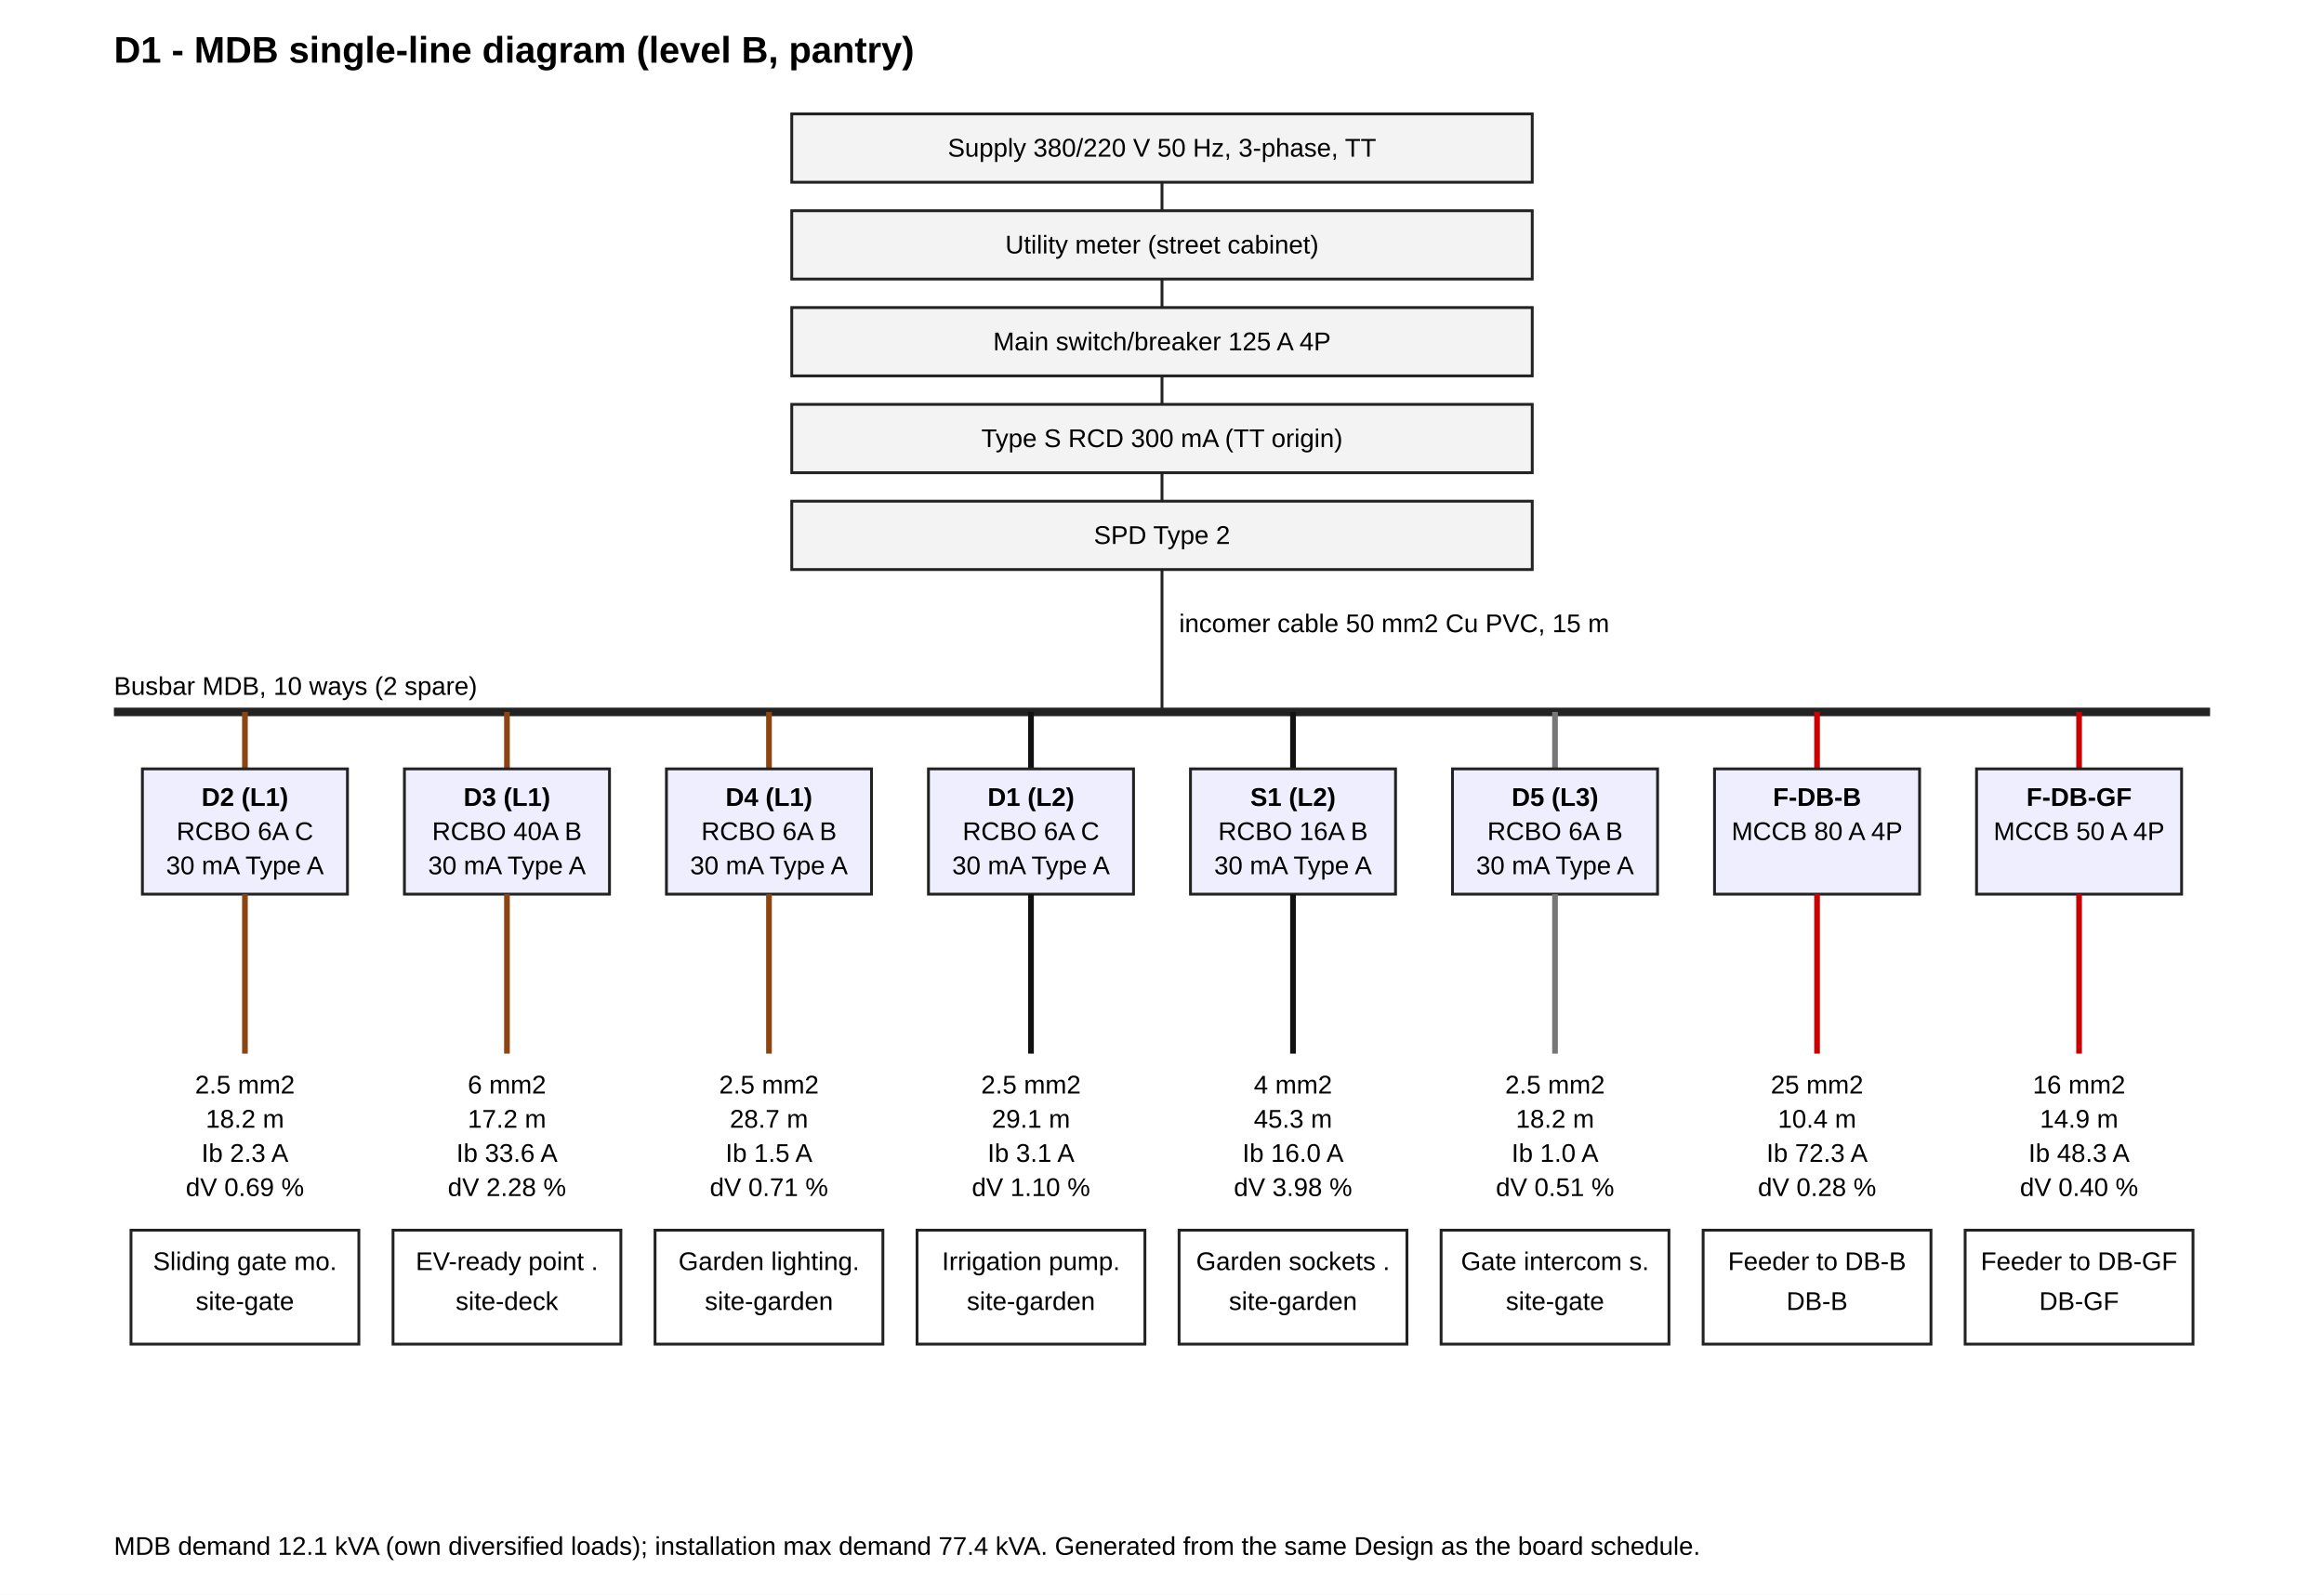
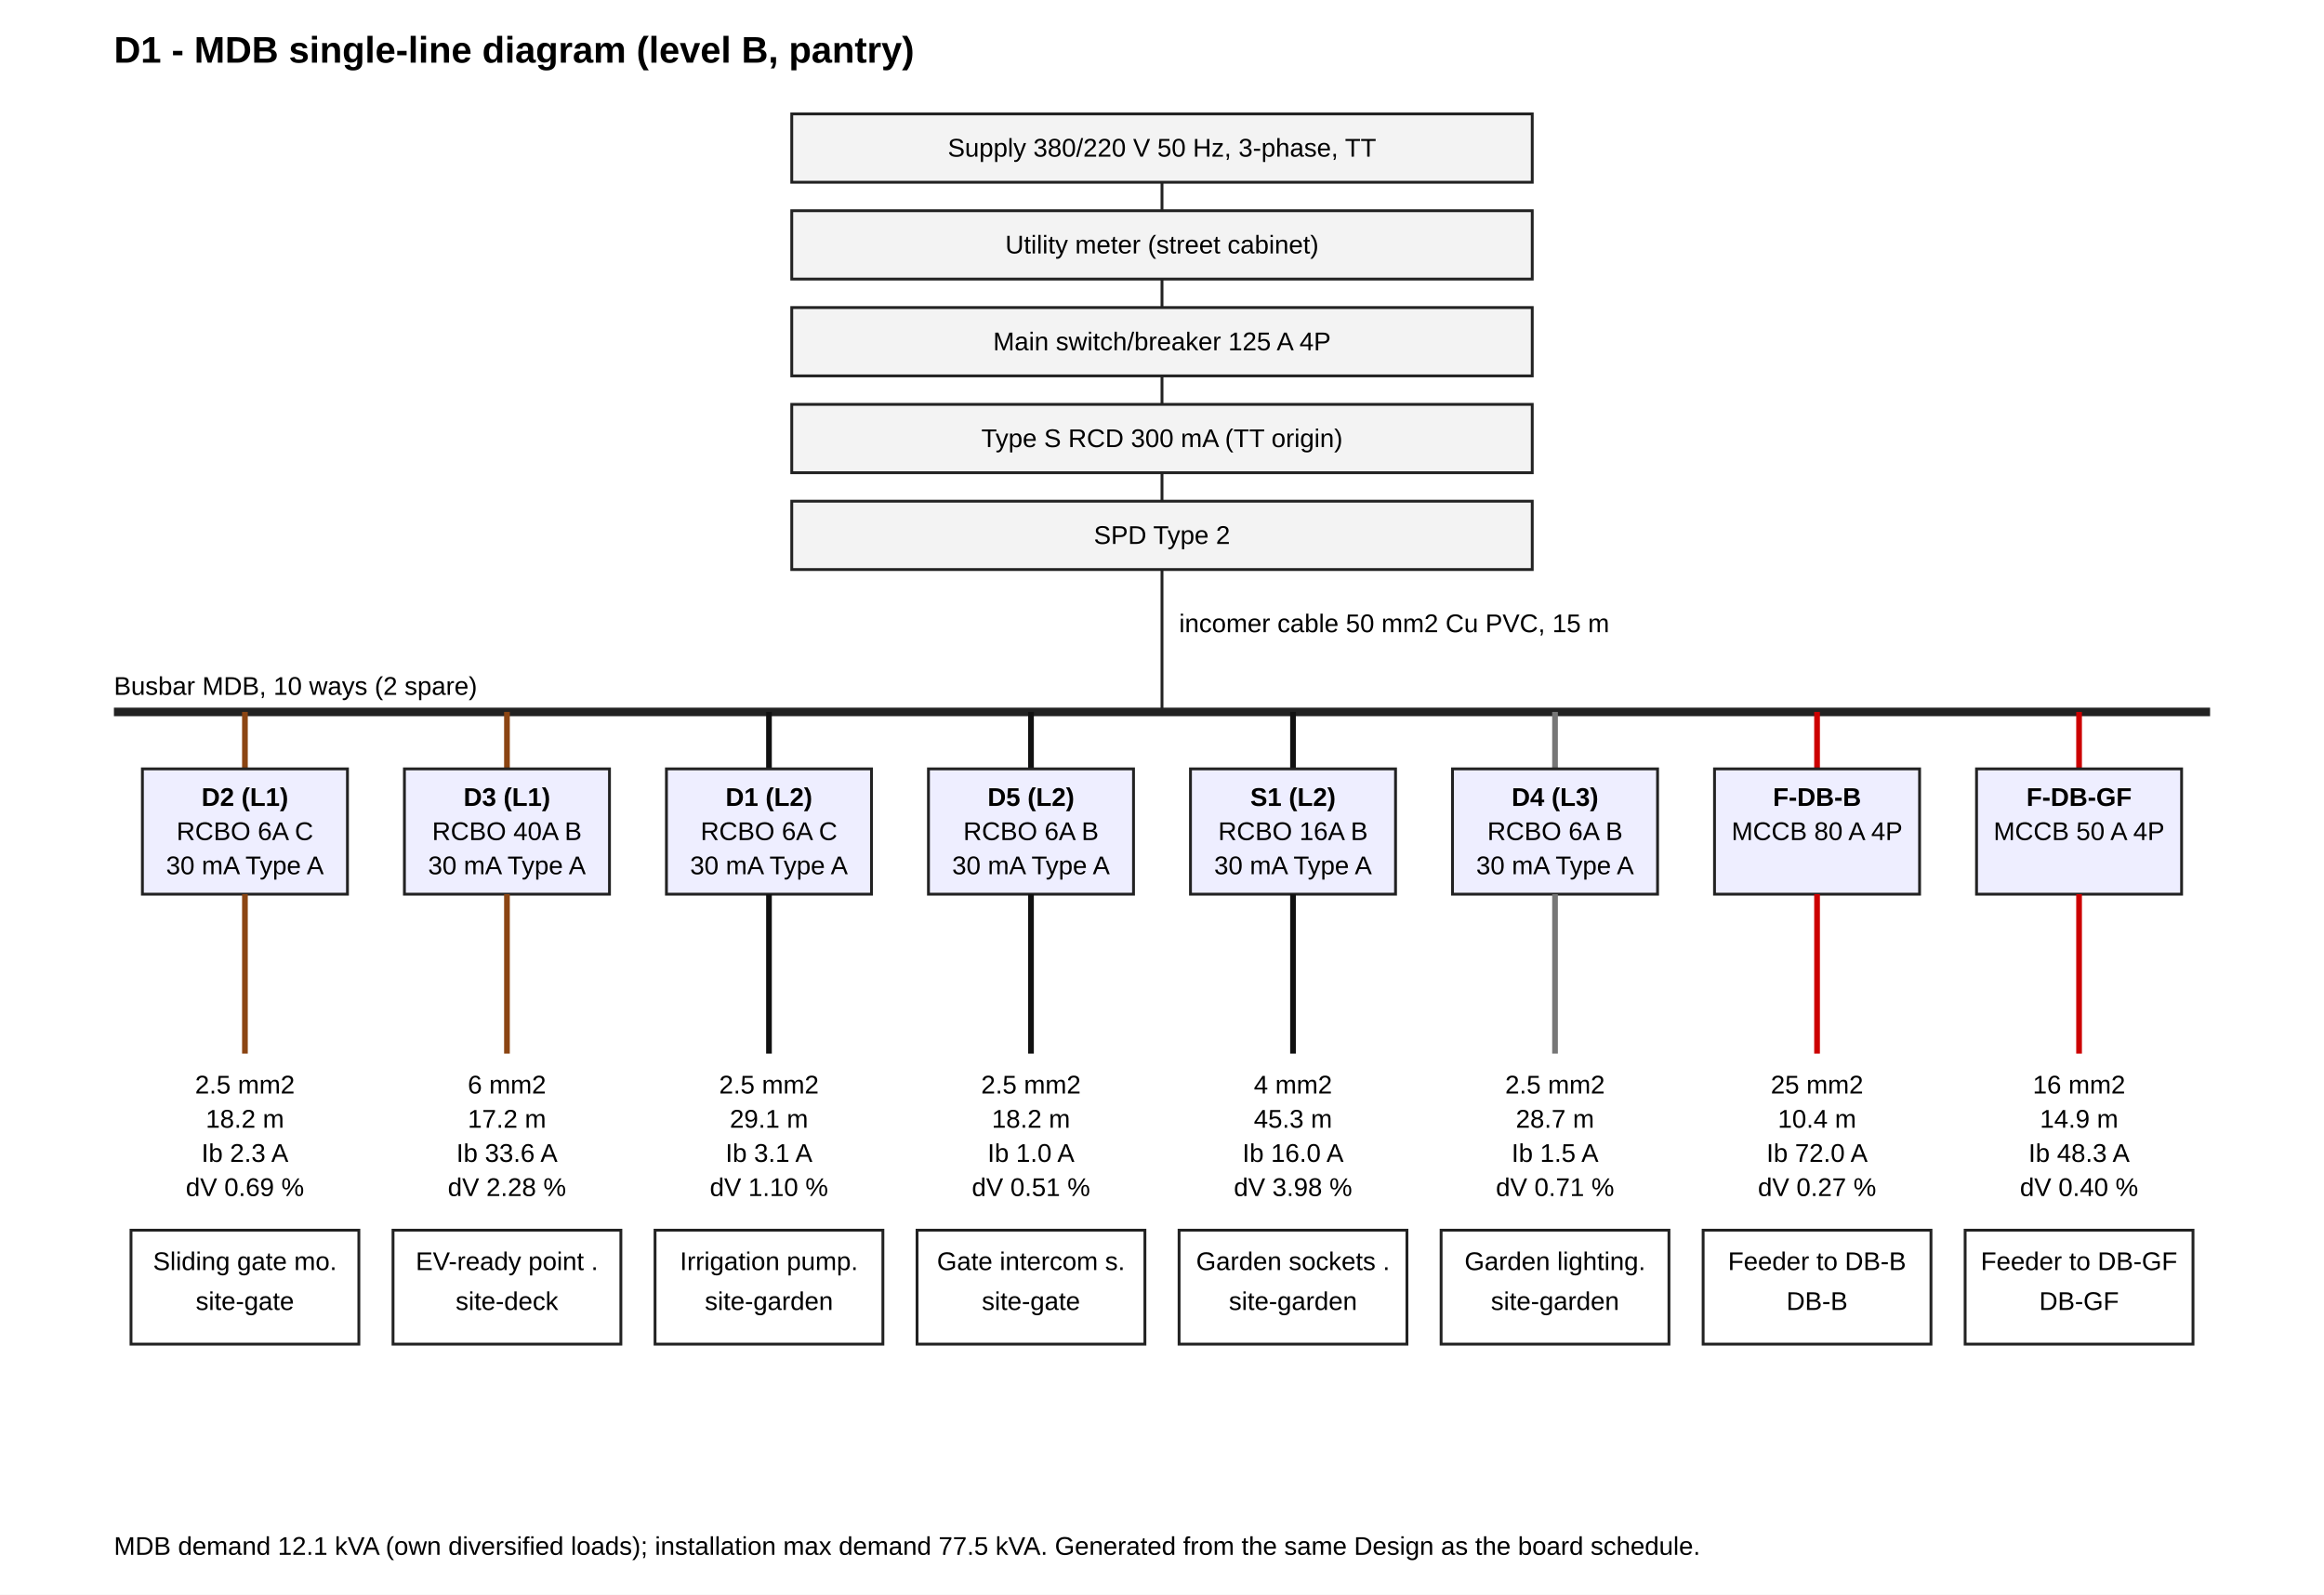
<svg xmlns="http://www.w3.org/2000/svg" width="816" height="560" viewBox="0 0 816 560" font-family="Arial,sans-serif" font-size="9">
  <rect width="816" height="560" fill="#fff" />
  <text x="40" y="22" font-size="13" font-weight="bold">D1 - MDB single-line diagram (level B, pantry)</text>
  <rect x="278" y="40" width="260" height="24" fill="#f3f3f3" stroke="#222" />
  <text x="408" y="55" text-anchor="middle">Supply 380/220 V 50 Hz, 3-phase, TT</text>
  <line x1="408" y1="64" x2="408" y2="74" stroke="#222" />
  <rect x="278" y="74" width="260" height="24" fill="#f3f3f3" stroke="#222" />
  <text x="408" y="89" text-anchor="middle">Utility meter (street cabinet)</text>
  <line x1="408" y1="98" x2="408" y2="108" stroke="#222" />
  <rect x="278" y="108" width="260" height="24" fill="#f3f3f3" stroke="#222" />
  <text x="408" y="123" text-anchor="middle">Main switch/breaker 125 A 4P</text>
  <line x1="408" y1="132" x2="408" y2="142" stroke="#222" />
  <rect x="278" y="142" width="260" height="24" fill="#f3f3f3" stroke="#222" />
  <text x="408" y="157" text-anchor="middle">Type S RCD 300 mA (TT origin)</text>
  <line x1="408" y1="166" x2="408" y2="176" stroke="#222" />
  <rect x="278" y="176" width="260" height="24" fill="#f3f3f3" stroke="#222" />
  <text x="408" y="191" text-anchor="middle">SPD Type 2</text>
  <line x1="408" y1="200" x2="408" y2="250" stroke="#222" />
  <text x="414" y="222">incomer cable 50 mm2 Cu PVC, 15 m</text>
  <line x1="40" y1="250" x2="776" y2="250" stroke="#222" stroke-width="3" />
  <text x="40" y="244">Busbar MDB, 10 ways (2 spare)</text>
  <g id="MDB/D2">
    <line x1="86" y1="250" x2="86" y2="270" stroke="#8b4513" stroke-width="2" />
    <rect x="50" y="270" width="72" height="44" fill="#eef" stroke="#222" />
    <text x="86" y="283" text-anchor="middle" font-weight="bold">D2 (L1)</text>
    <text x="86" y="295" text-anchor="middle">RCBO 6A C</text>
    <text x="86" y="307" text-anchor="middle">30 mA Type A</text>
    <line x1="86" y1="314" x2="86" y2="370" stroke="#8b4513" stroke-width="2" />
    <text x="86" y="384" text-anchor="middle">2.5 mm2</text>
    <text x="86" y="396" text-anchor="middle">18.2 m</text>
    <text x="86" y="408" text-anchor="middle">Ib 2.3 A</text>
    <text x="86" y="420" text-anchor="middle">dV 0.69 %</text>
    <rect x="46" y="432" width="80" height="40" fill="#fff" stroke="#222" />
    <text x="86" y="446" text-anchor="middle">Sliding gate mo.</text>
    <text x="86" y="460" text-anchor="middle">site-gate</text>
  </g>
  <g id="MDB/D3">
    <line x1="178" y1="250" x2="178" y2="270" stroke="#8b4513" stroke-width="2" />
    <rect x="142" y="270" width="72" height="44" fill="#eef" stroke="#222" />
    <text x="178" y="283" text-anchor="middle" font-weight="bold">D3 (L1)</text>
    <text x="178" y="295" text-anchor="middle">RCBO 40A B</text>
    <text x="178" y="307" text-anchor="middle">30 mA Type A</text>
    <line x1="178" y1="314" x2="178" y2="370" stroke="#8b4513" stroke-width="2" />
    <text x="178" y="384" text-anchor="middle">6 mm2</text>
    <text x="178" y="396" text-anchor="middle">17.2 m</text>
    <text x="178" y="408" text-anchor="middle">Ib 33.6 A</text>
    <text x="178" y="420" text-anchor="middle">dV 2.28 %</text>
    <rect x="138" y="432" width="80" height="40" fill="#fff" stroke="#222" />
    <text x="178" y="446" text-anchor="middle">EV-ready point .</text>
    <text x="178" y="460" text-anchor="middle">site-deck</text>
  </g>
-   <g id="MDB/D4">
-     <line x1="270" y1="250" x2="270" y2="270" stroke="#8b4513" stroke-width="2" />
+   <g id="MDB/D1">
+     <line x1="270" y1="250" x2="270" y2="270" stroke="#111" stroke-width="2" />
    <rect x="234" y="270" width="72" height="44" fill="#eef" stroke="#222" />
-     <text x="270" y="283" text-anchor="middle" font-weight="bold">D4 (L1)</text>
-     <text x="270" y="295" text-anchor="middle">RCBO 6A B</text>
+     <text x="270" y="283" text-anchor="middle" font-weight="bold">D1 (L2)</text>
+     <text x="270" y="295" text-anchor="middle">RCBO 6A C</text>
    <text x="270" y="307" text-anchor="middle">30 mA Type A</text>
-     <line x1="270" y1="314" x2="270" y2="370" stroke="#8b4513" stroke-width="2" />
+     <line x1="270" y1="314" x2="270" y2="370" stroke="#111" stroke-width="2" />
    <text x="270" y="384" text-anchor="middle">2.5 mm2</text>
-     <text x="270" y="396" text-anchor="middle">28.7 m</text>
-     <text x="270" y="408" text-anchor="middle">Ib 1.5 A</text>
-     <text x="270" y="420" text-anchor="middle">dV 0.71 %</text>
+     <text x="270" y="396" text-anchor="middle">29.1 m</text>
+     <text x="270" y="408" text-anchor="middle">Ib 3.1 A</text>
+     <text x="270" y="420" text-anchor="middle">dV 1.10 %</text>
    <rect x="230" y="432" width="80" height="40" fill="#fff" stroke="#222" />
-     <text x="270" y="446" text-anchor="middle">Garden lighting.</text>
+     <text x="270" y="446" text-anchor="middle">Irrigation pump.</text>
    <text x="270" y="460" text-anchor="middle">site-garden</text>
  </g>
-   <g id="MDB/D1">
+   <g id="MDB/D5">
    <line x1="362" y1="250" x2="362" y2="270" stroke="#111" stroke-width="2" />
    <rect x="326" y="270" width="72" height="44" fill="#eef" stroke="#222" />
-     <text x="362" y="283" text-anchor="middle" font-weight="bold">D1 (L2)</text>
-     <text x="362" y="295" text-anchor="middle">RCBO 6A C</text>
+     <text x="362" y="283" text-anchor="middle" font-weight="bold">D5 (L2)</text>
+     <text x="362" y="295" text-anchor="middle">RCBO 6A B</text>
    <text x="362" y="307" text-anchor="middle">30 mA Type A</text>
    <line x1="362" y1="314" x2="362" y2="370" stroke="#111" stroke-width="2" />
    <text x="362" y="384" text-anchor="middle">2.5 mm2</text>
-     <text x="362" y="396" text-anchor="middle">29.1 m</text>
-     <text x="362" y="408" text-anchor="middle">Ib 3.1 A</text>
-     <text x="362" y="420" text-anchor="middle">dV 1.10 %</text>
+     <text x="362" y="396" text-anchor="middle">18.2 m</text>
+     <text x="362" y="408" text-anchor="middle">Ib 1.0 A</text>
+     <text x="362" y="420" text-anchor="middle">dV 0.51 %</text>
    <rect x="322" y="432" width="80" height="40" fill="#fff" stroke="#222" />
-     <text x="362" y="446" text-anchor="middle">Irrigation pump.</text>
-     <text x="362" y="460" text-anchor="middle">site-garden</text>
+     <text x="362" y="446" text-anchor="middle">Gate intercom s.</text>
+     <text x="362" y="460" text-anchor="middle">site-gate</text>
  </g>
  <g id="MDB/S1">
    <line x1="454" y1="250" x2="454" y2="270" stroke="#111" stroke-width="2" />
    <rect x="418" y="270" width="72" height="44" fill="#eef" stroke="#222" />
    <text x="454" y="283" text-anchor="middle" font-weight="bold">S1 (L2)</text>
    <text x="454" y="295" text-anchor="middle">RCBO 16A B</text>
    <text x="454" y="307" text-anchor="middle">30 mA Type A</text>
    <line x1="454" y1="314" x2="454" y2="370" stroke="#111" stroke-width="2" />
    <text x="454" y="384" text-anchor="middle">4 mm2</text>
    <text x="454" y="396" text-anchor="middle">45.3 m</text>
    <text x="454" y="408" text-anchor="middle">Ib 16.0 A</text>
    <text x="454" y="420" text-anchor="middle">dV 3.98 %</text>
    <rect x="414" y="432" width="80" height="40" fill="#fff" stroke="#222" />
    <text x="454" y="446" text-anchor="middle">Garden sockets .</text>
    <text x="454" y="460" text-anchor="middle">site-garden</text>
  </g>
-   <g id="MDB/D5">
+   <g id="MDB/D4">
    <line x1="546" y1="250" x2="546" y2="270" stroke="#777" stroke-width="2" />
    <rect x="510" y="270" width="72" height="44" fill="#eef" stroke="#222" />
-     <text x="546" y="283" text-anchor="middle" font-weight="bold">D5 (L3)</text>
+     <text x="546" y="283" text-anchor="middle" font-weight="bold">D4 (L3)</text>
    <text x="546" y="295" text-anchor="middle">RCBO 6A B</text>
    <text x="546" y="307" text-anchor="middle">30 mA Type A</text>
    <line x1="546" y1="314" x2="546" y2="370" stroke="#777" stroke-width="2" />
    <text x="546" y="384" text-anchor="middle">2.5 mm2</text>
-     <text x="546" y="396" text-anchor="middle">18.2 m</text>
-     <text x="546" y="408" text-anchor="middle">Ib 1.0 A</text>
-     <text x="546" y="420" text-anchor="middle">dV 0.51 %</text>
+     <text x="546" y="396" text-anchor="middle">28.7 m</text>
+     <text x="546" y="408" text-anchor="middle">Ib 1.5 A</text>
+     <text x="546" y="420" text-anchor="middle">dV 0.71 %</text>
    <rect x="506" y="432" width="80" height="40" fill="#fff" stroke="#222" />
-     <text x="546" y="446" text-anchor="middle">Gate intercom s.</text>
-     <text x="546" y="460" text-anchor="middle">site-gate</text>
+     <text x="546" y="446" text-anchor="middle">Garden lighting.</text>
+     <text x="546" y="460" text-anchor="middle">site-garden</text>
  </g>
  <g id="MDB/F-DB-B">
    <line x1="638" y1="250" x2="638" y2="270" stroke="#c00" stroke-width="2" />
    <rect x="602" y="270" width="72" height="44" fill="#eef" stroke="#222" />
    <text x="638" y="283" text-anchor="middle" font-weight="bold">F-DB-B</text>
    <text x="638" y="295" text-anchor="middle">MCCB 80 A 4P</text>
    <text x="638" y="307" text-anchor="middle" />
    <line x1="638" y1="314" x2="638" y2="370" stroke="#c00" stroke-width="2" />
    <text x="638" y="384" text-anchor="middle">25 mm2</text>
    <text x="638" y="396" text-anchor="middle">10.4 m</text>
-     <text x="638" y="408" text-anchor="middle">Ib 72.3 A</text>
-     <text x="638" y="420" text-anchor="middle">dV 0.28 %</text>
+     <text x="638" y="408" text-anchor="middle">Ib 72.0 A</text>
+     <text x="638" y="420" text-anchor="middle">dV 0.27 %</text>
    <rect x="598" y="432" width="80" height="40" fill="#fff" stroke="#222" />
    <text x="638" y="446" text-anchor="middle">Feeder to DB-B</text>
    <text x="638" y="460" text-anchor="middle">DB-B</text>
  </g>
  <g id="MDB/F-DB-GF">
    <line x1="730" y1="250" x2="730" y2="270" stroke="#c00" stroke-width="2" />
    <rect x="694" y="270" width="72" height="44" fill="#eef" stroke="#222" />
    <text x="730" y="283" text-anchor="middle" font-weight="bold">F-DB-GF</text>
    <text x="730" y="295" text-anchor="middle">MCCB 50 A 4P</text>
    <text x="730" y="307" text-anchor="middle" />
    <line x1="730" y1="314" x2="730" y2="370" stroke="#c00" stroke-width="2" />
    <text x="730" y="384" text-anchor="middle">16 mm2</text>
    <text x="730" y="396" text-anchor="middle">14.9 m</text>
    <text x="730" y="408" text-anchor="middle">Ib 48.3 A</text>
    <text x="730" y="420" text-anchor="middle">dV 0.40 %</text>
    <rect x="690" y="432" width="80" height="40" fill="#fff" stroke="#222" />
    <text x="730" y="446" text-anchor="middle">Feeder to DB-GF</text>
    <text x="730" y="460" text-anchor="middle">DB-GF</text>
  </g>
-   <text x="40" y="546">MDB demand 12.1 kVA (own diversified loads); installation max demand 77.4 kVA. Generated from the same Design as the board schedule.</text>
+   <text x="40" y="546">MDB demand 12.1 kVA (own diversified loads); installation max demand 77.5 kVA. Generated from the same Design as the board schedule.</text>
</svg>
